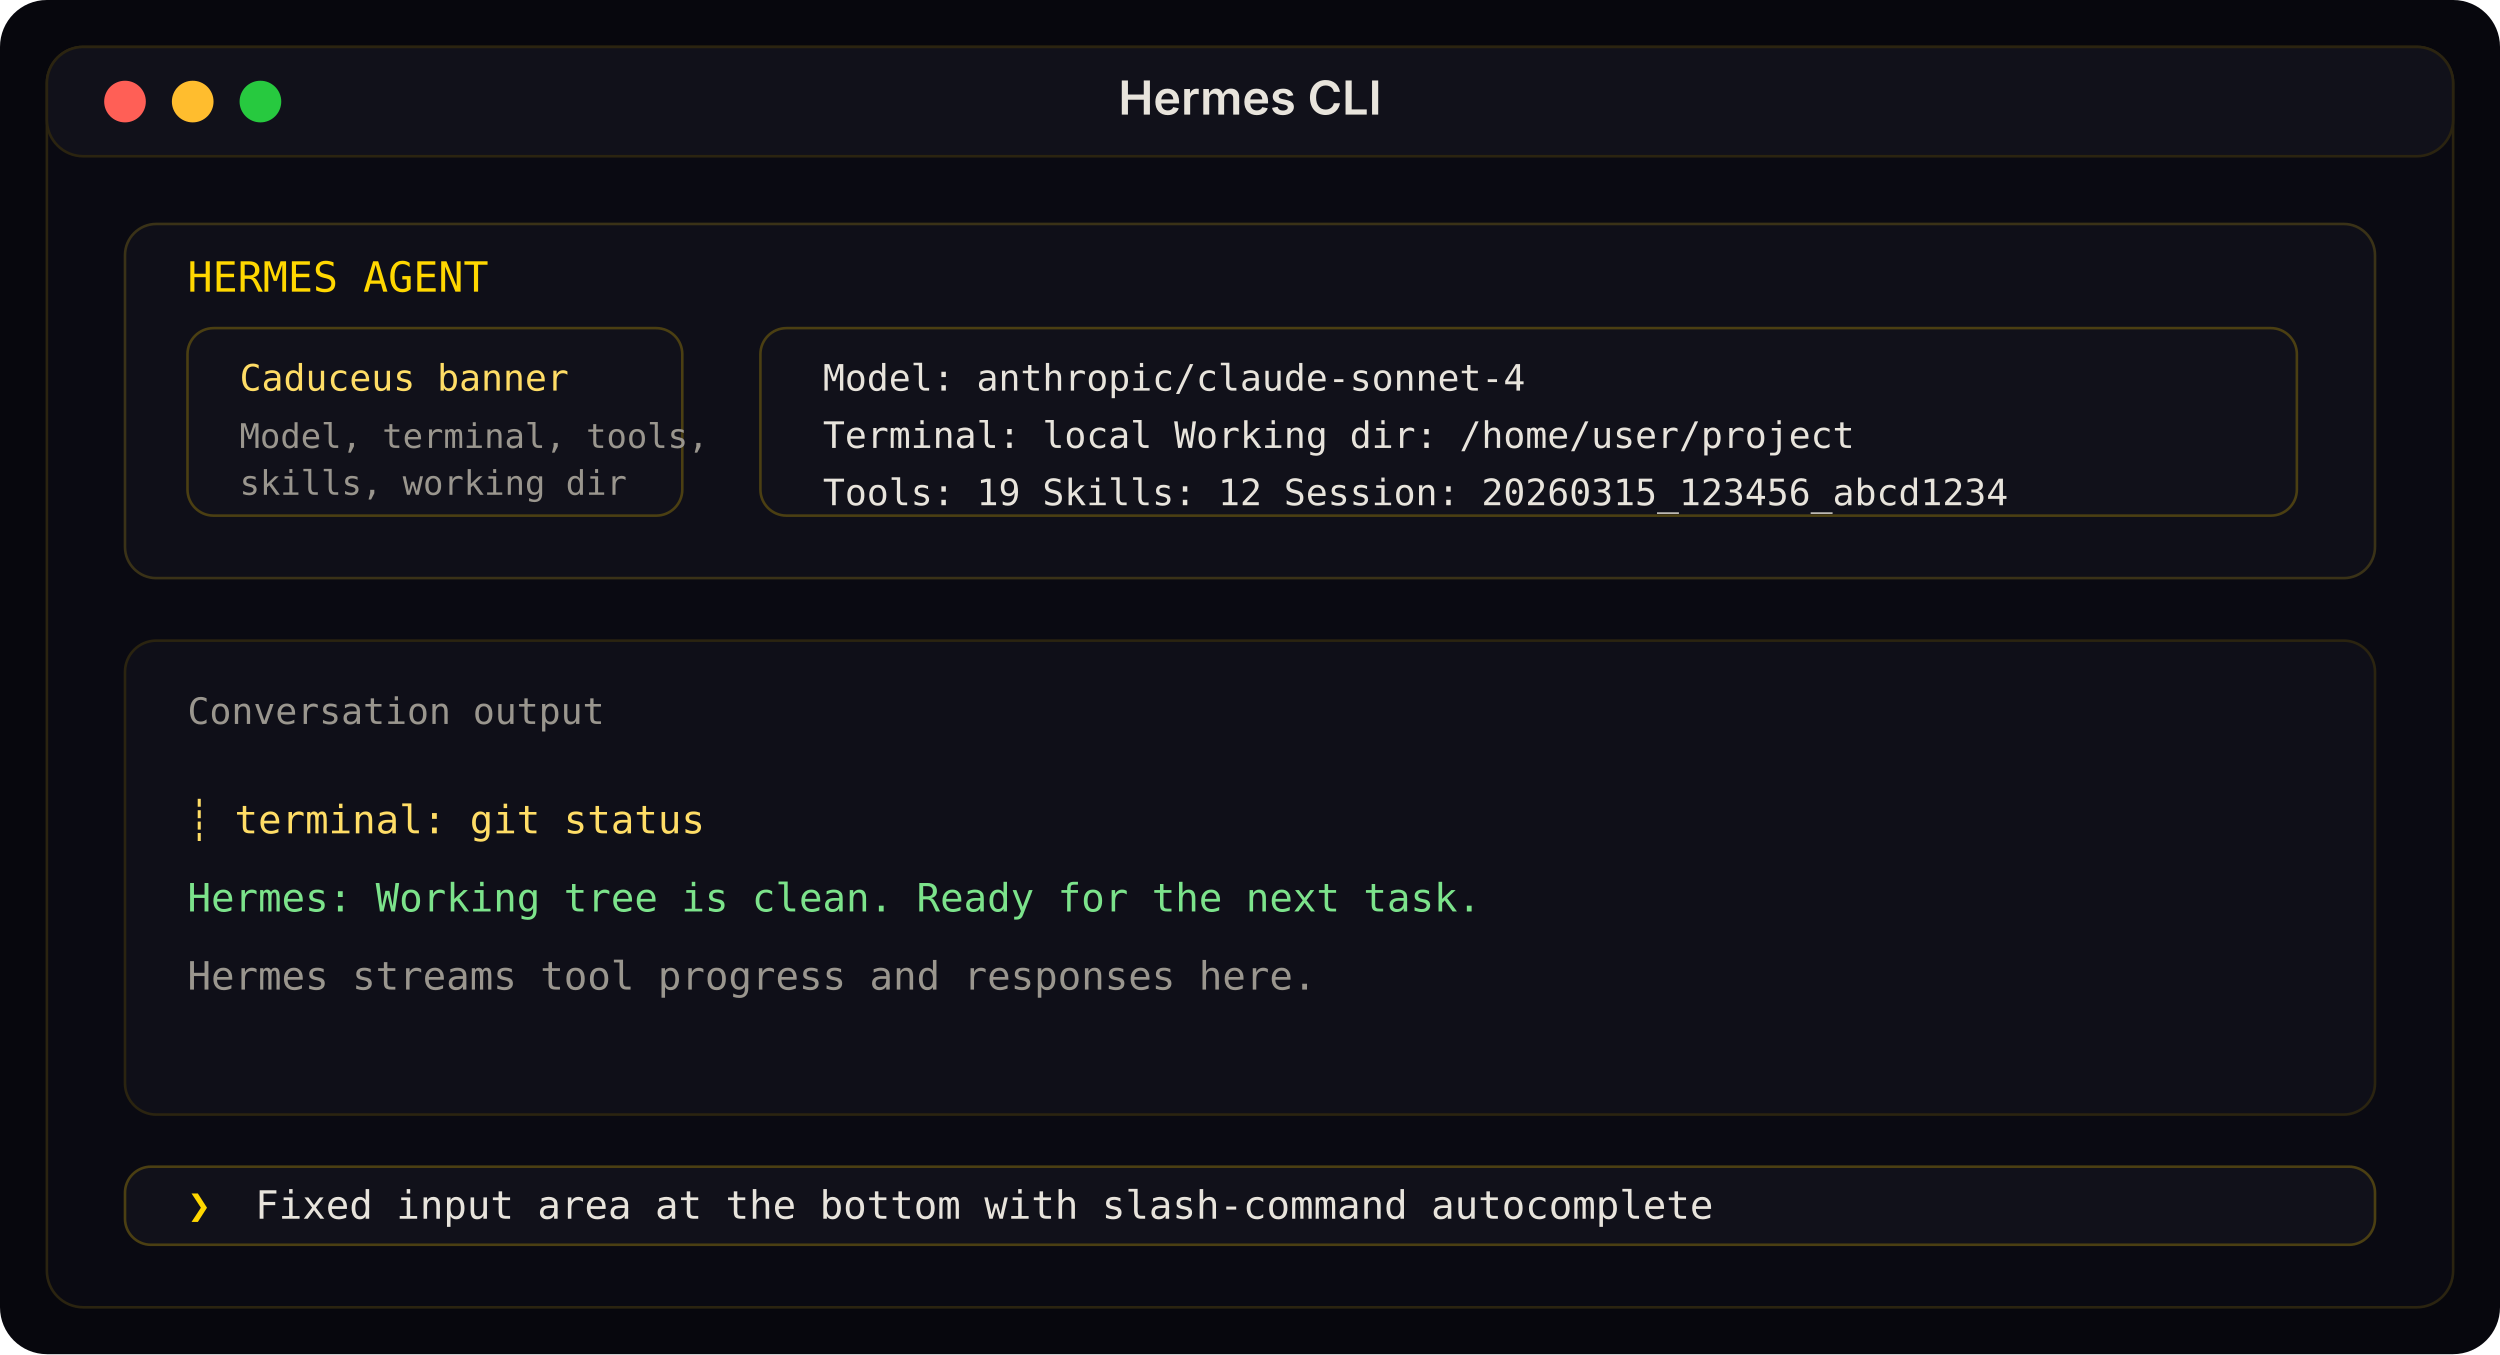
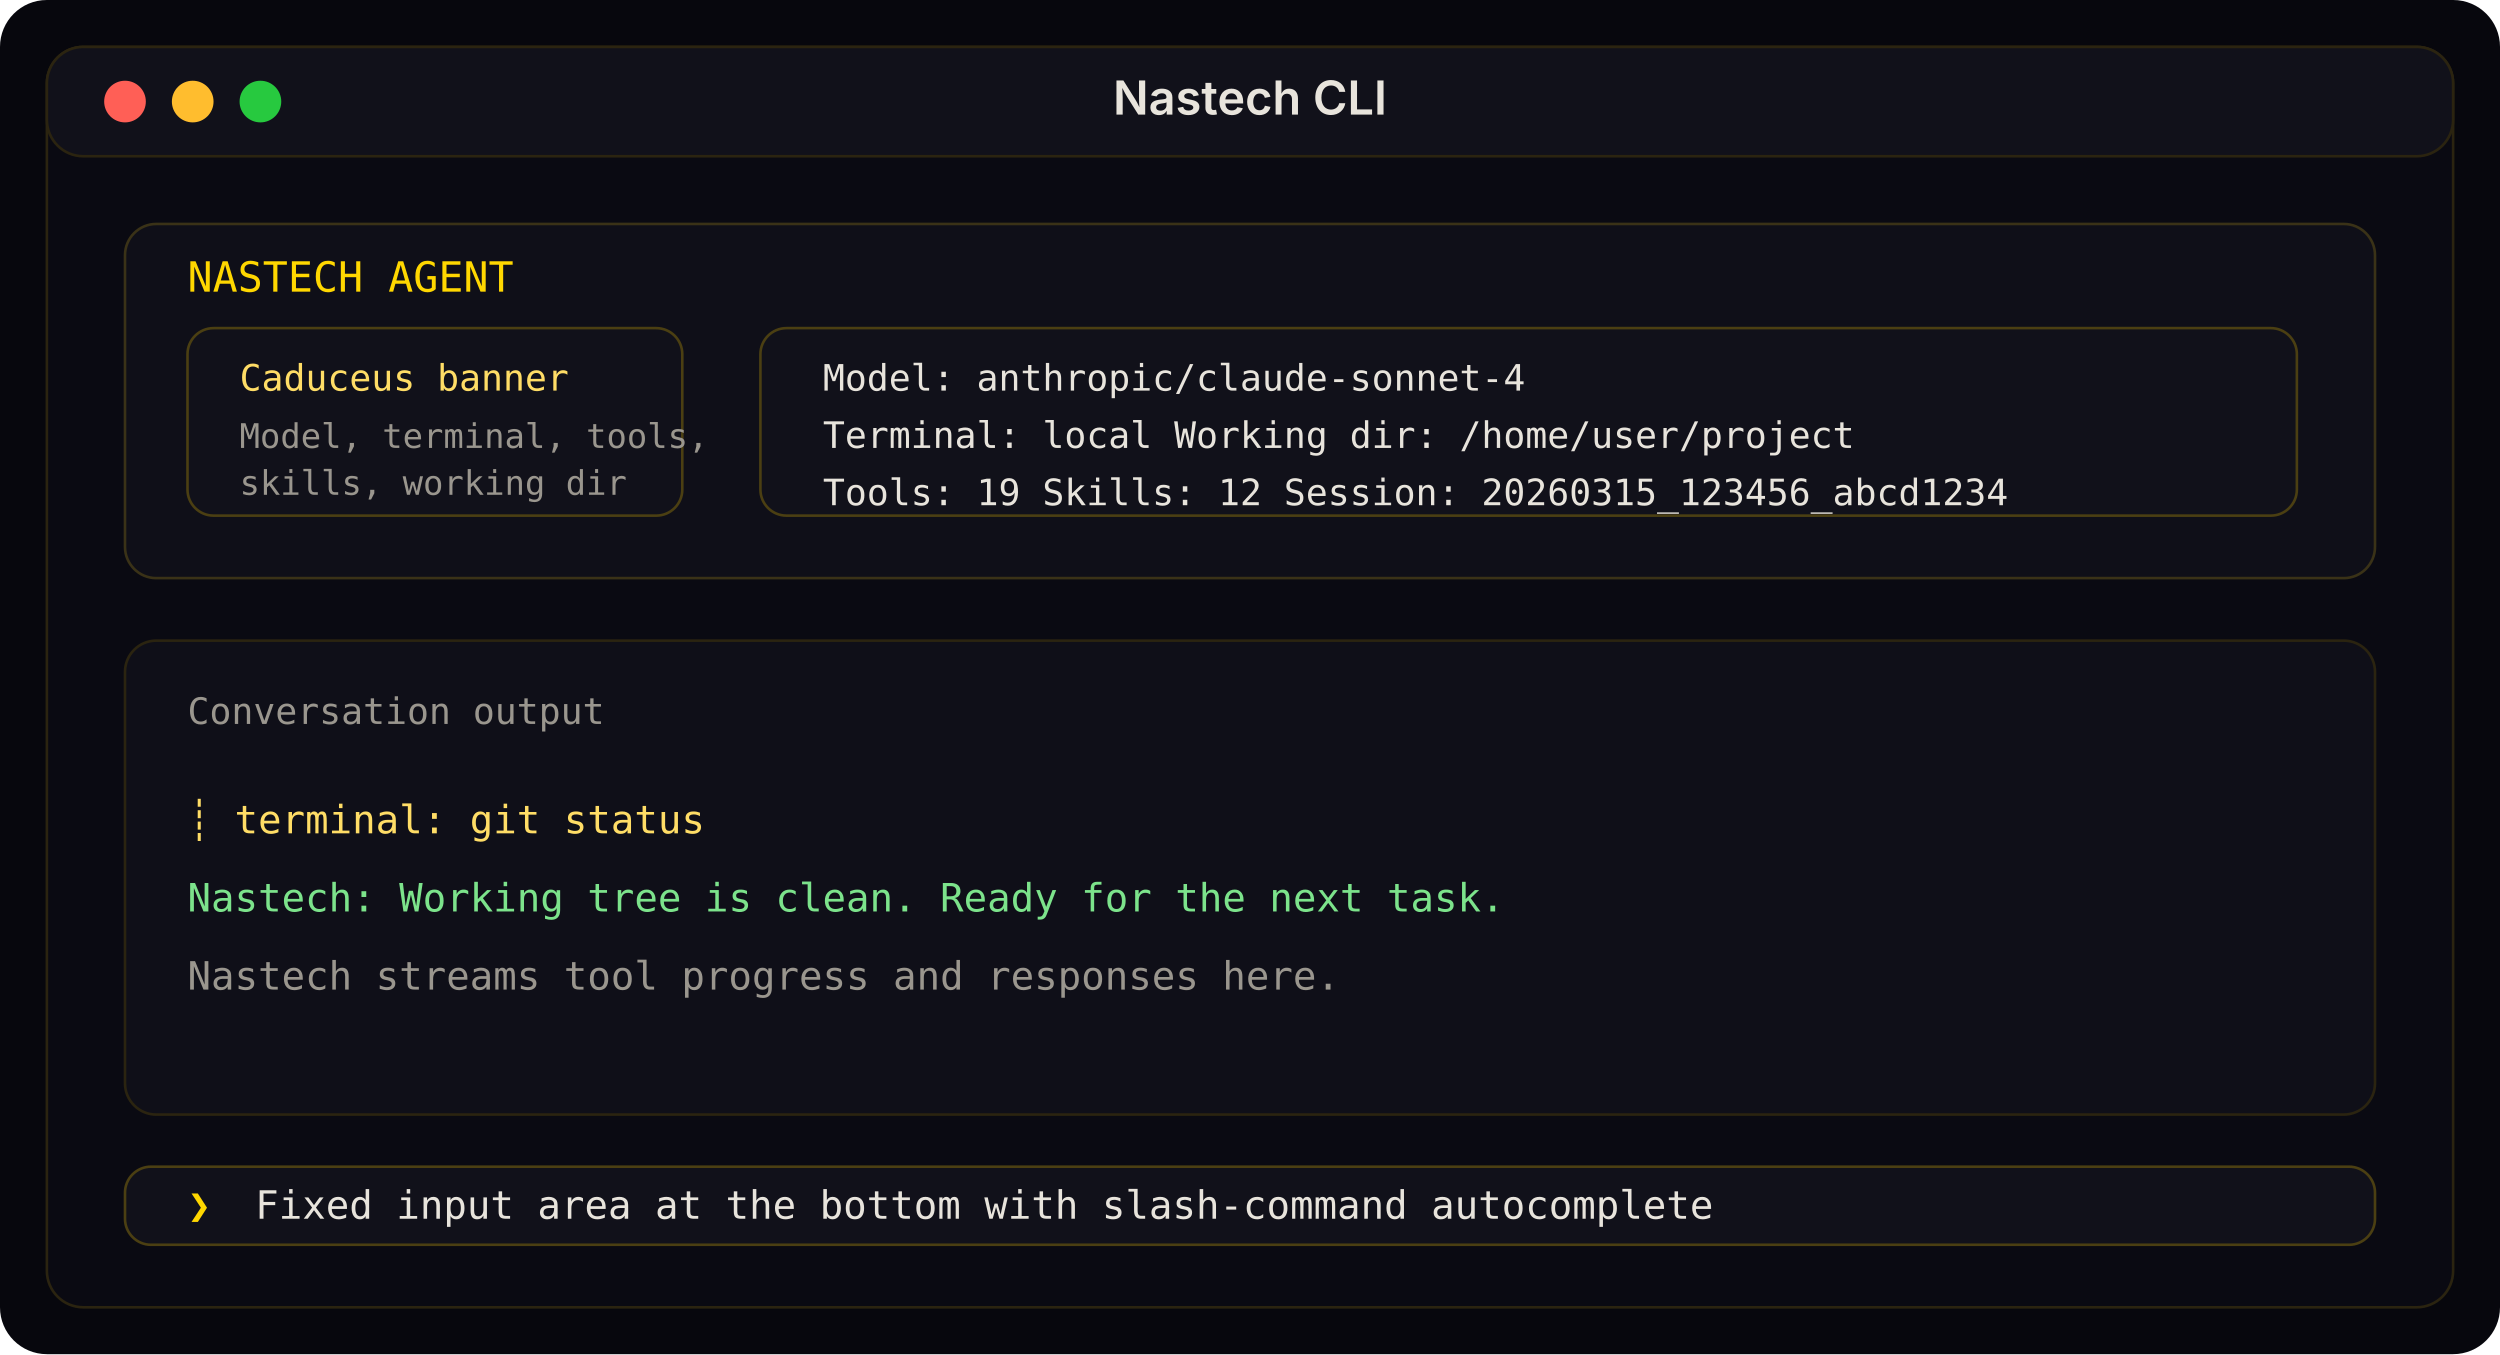
<svg xmlns="http://www.w3.org/2000/svg" width="960" height="520" viewBox="0 0 960 520" role="img" aria-labelledby="title desc">
  <rect width="960" height="520" rx="18" fill="#07070d" />
  <rect x="18" y="18" width="924" height="484" rx="14" fill="#0a0a12" stroke="#2b2410" />
  <rect x="18" y="18" width="924" height="42" rx="14" fill="#11111a" stroke="#2b2410" />
  <circle cx="48" cy="39" r="8" fill="#ff5f56" />
  <circle cx="74" cy="39" r="8" fill="#ffbd2e" />
  <circle cx="100" cy="39" r="8" fill="#27c93f" />
-   <text x="480" y="44" text-anchor="middle" fill="#e8e4dc" font-family="Inter, sans-serif" font-size="18" font-weight="600">Hermes CLI</text>
+   <text x="480" y="44" text-anchor="middle" fill="#e8e4dc" font-family="Inter, sans-serif" font-size="18" font-weight="600">Nastech CLI</text>
  <rect x="48" y="86" width="864" height="136" rx="12" fill="#0f0f18" stroke="#3a3217" />
-   <text x="72" y="112" fill="#ffd700" font-family="JetBrains Mono, monospace" font-size="16">HERMES AGENT</text>
+   <text x="72" y="112" fill="#ffd700" font-family="JetBrains Mono, monospace" font-size="16">NASTECH AGENT</text>
  <rect x="72" y="126" width="190" height="72" rx="10" fill="#11111a" stroke="#4b3f12" />
  <text x="92" y="150" fill="#ffdd66" font-family="JetBrains Mono, monospace" font-size="14">Caduceus banner</text>
  <text x="92" y="172" fill="#9a968e" font-family="JetBrains Mono, monospace" font-size="13">Model, terminal, tools,</text>
  <text x="92" y="190" fill="#9a968e" font-family="JetBrains Mono, monospace" font-size="13">skills, working dir</text>
  <rect x="292" y="126" width="590" height="72" rx="10" fill="#11111a" stroke="#4b3f12" />
  <text x="316" y="150" fill="#e8e4dc" font-family="JetBrains Mono, monospace" font-size="14">Model: anthropic/claude-sonnet-4</text>
  <text x="316" y="172" fill="#e8e4dc" font-family="JetBrains Mono, monospace" font-size="14">Terminal: local   Working dir: /home/user/project</text>
  <text x="316" y="194" fill="#e8e4dc" font-family="JetBrains Mono, monospace" font-size="14">Tools: 19   Skills: 12   Session: 20260315_123456_abcd1234</text>
  <rect x="48" y="246" width="864" height="182" rx="12" fill="#0f0f18" stroke="#2b2410" />
  <text x="72" y="278" fill="#9a968e" font-family="JetBrains Mono, monospace" font-size="14">Conversation output</text>
  <text x="72" y="320" fill="#ffdd66" font-family="JetBrains Mono, monospace" font-size="15">┊ terminal: git status</text>
-   <text x="72" y="350" fill="#7ce38b" font-family="JetBrains Mono, monospace" font-size="15">Hermes: Working tree is clean. Ready for the next task.</text>
-   <text x="72" y="380" fill="#9a968e" font-family="JetBrains Mono, monospace" font-size="15">Hermes streams tool progress and responses here.</text>
+   <text x="72" y="350" fill="#7ce38b" font-family="JetBrains Mono, monospace" font-size="15">Nastech: Working tree is clean. Ready for the next task.</text>
+   <text x="72" y="380" fill="#9a968e" font-family="JetBrains Mono, monospace" font-size="15">Nastech streams tool progress and responses here.</text>
  <rect x="48" y="448" width="864" height="30" rx="10" fill="#11111a" stroke="#4b3f12" />
  <text x="72" y="468" fill="#ffd700" font-family="JetBrains Mono, monospace" font-size="15">❯</text>
  <text x="98" y="468" fill="#e8e4dc" font-family="JetBrains Mono, monospace" font-size="15">Fixed input area at the bottom with slash-command autocomplete</text>
</svg>
